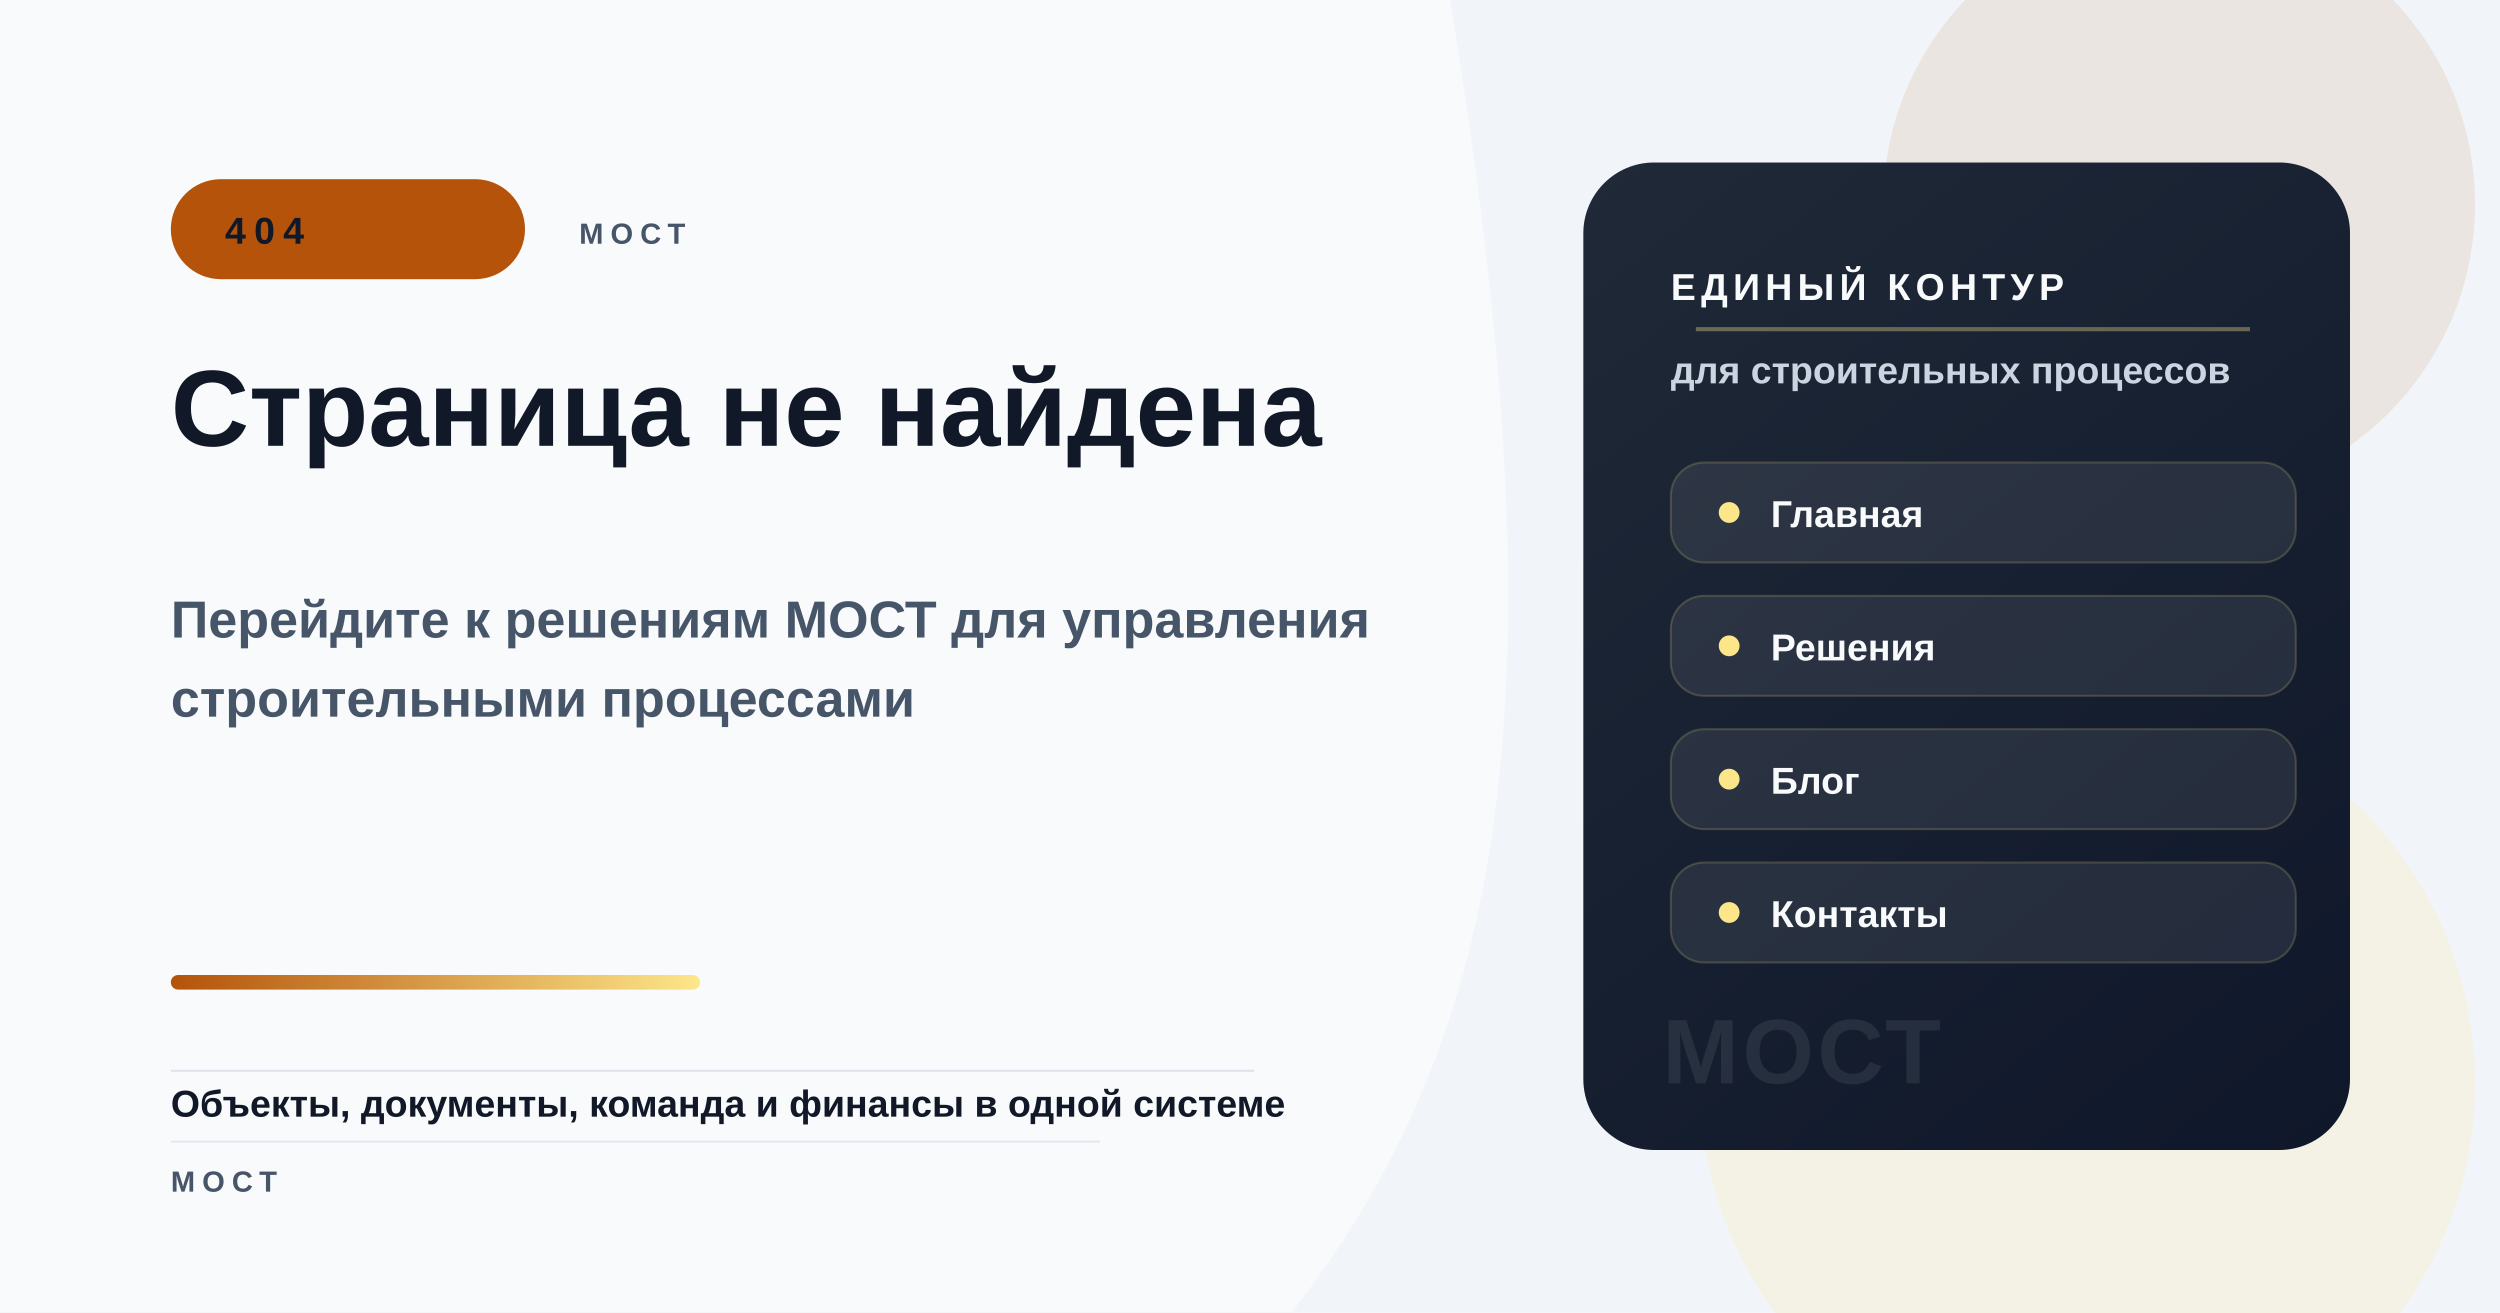
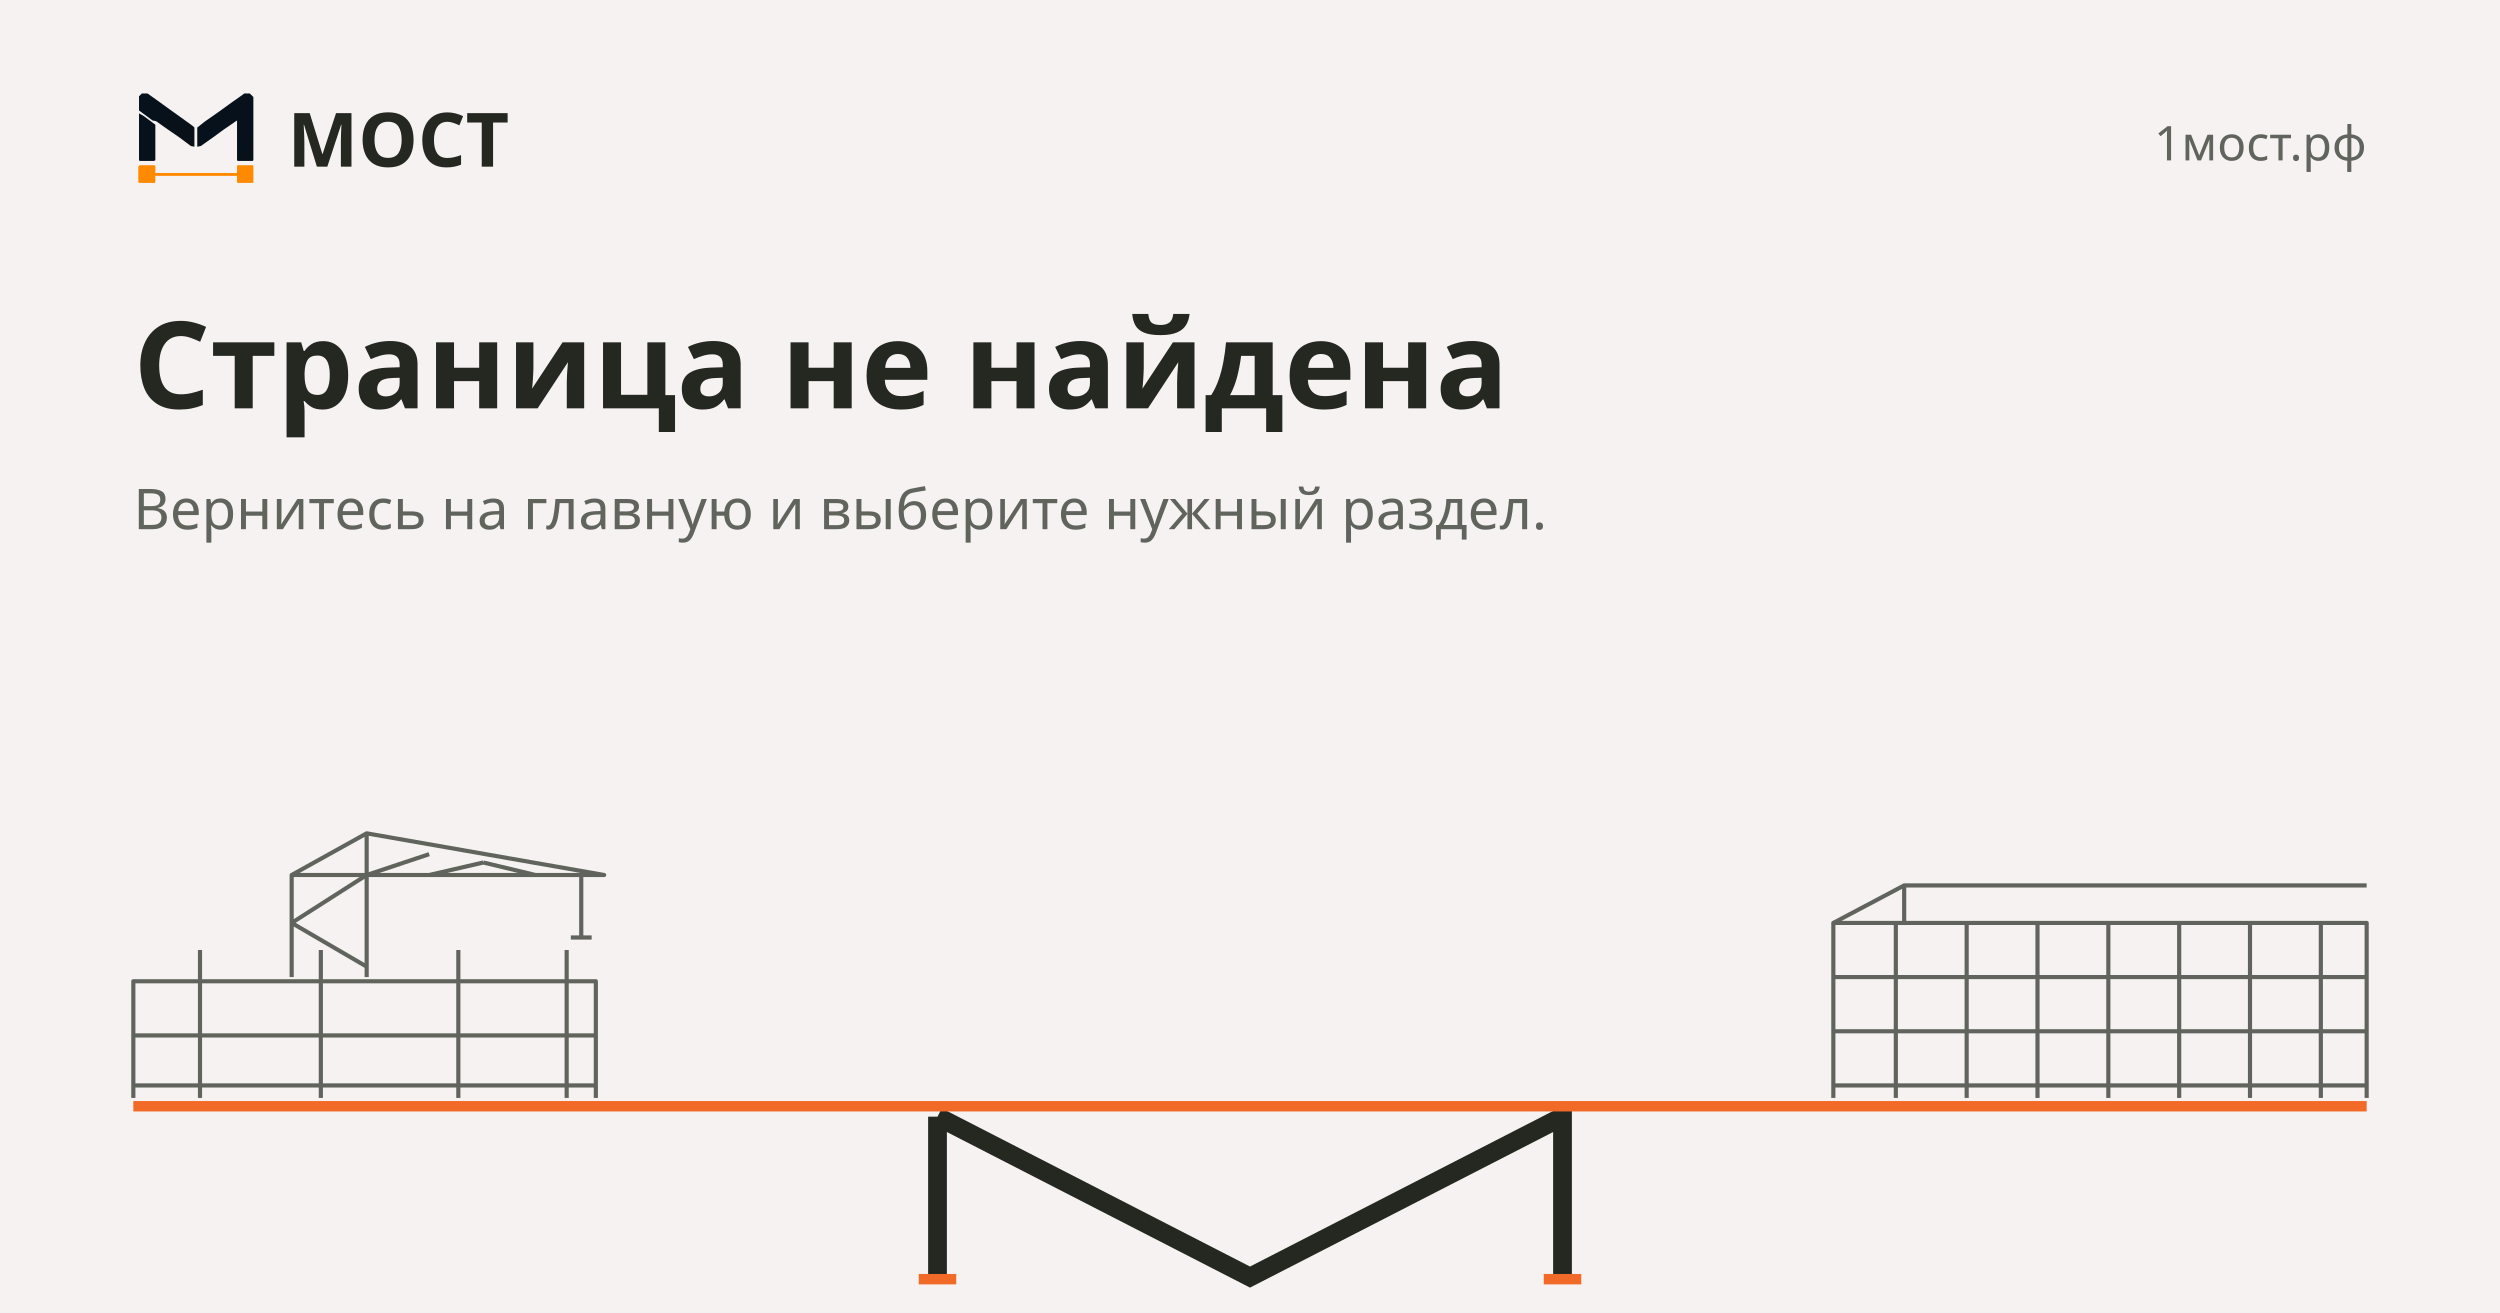
- <svg xmlns="http://www.w3.org/2000/svg" width="1200" height="630" viewBox="0 0 1200 630" fill="none">
-   <defs>
-     <linearGradient id="panel-404" x1="760" y1="82" x2="1128" y2="548" gradientUnits="userSpaceOnUse">
-       <stop stop-color="#1F2937" />
-       <stop offset="1" stop-color="#0F172A" />
-     </linearGradient>
-     <linearGradient id="accent-404" x1="0" y1="0" x2="1" y2="0">
-       <stop stop-color="#B45309" />
-       <stop offset="1" stop-color="#FDE68A" />
-     </linearGradient>
-     <style>
-       .brand { font-family: 'Segoe UI', Arial, sans-serif; font-size: 18px; font-weight: 800; letter-spacing: 0.22em; fill: #111827; }
-       .domain { font-family: 'Segoe UI', Arial, sans-serif; font-size: 14px; font-weight: 700; letter-spacing: 0.24em; fill: #475569; }
-       .title { font-family: 'Segoe UI', Arial, sans-serif; font-size: 52px; font-weight: 800; fill: #111827; }
-       .subtitle { font-family: 'Segoe UI', Arial, sans-serif; font-size: 25px; font-weight: 600; fill: #475569; }
-       .footer { font-family: 'Segoe UI', Arial, sans-serif; font-size: 18px; font-weight: 700; fill: #111827; }
-       .panel-title { font-family: 'Segoe UI', Arial, sans-serif; font-size: 18px; font-weight: 800; letter-spacing: 0.14em; fill: #F8FAFC; }
-       .panel-copy { font-family: 'Segoe UI', Arial, sans-serif; font-size: 18px; font-weight: 600; fill: #CBD5E1; }
-       .capability { font-family: 'Segoe UI', Arial, sans-serif; font-size: 18px; font-weight: 700; fill: #F8FAFC; }
-       .stamp { font-family: 'Segoe UI', Arial, sans-serif; font-size: 44px; font-weight: 900; letter-spacing: 0.04em; fill: #F8FAFC; opacity: 0.08; }
-     </style>
-   </defs>
-   <rect width="1200" height="630" fill="#F8FAFC" />
-   <path d="M696 0H1200V630H620C724 496 751 334 696 0Z" fill="#F1F5F9" />
-   <path d="M82 514H602" stroke="#CBD5E1" stroke-width="1" stroke-opacity="0.6" />
-   <path d="M82 548H528" stroke="#E2E8F0" stroke-width="1" />
-   <circle cx="1046" cy="98" r="142" fill="#B45309" fill-opacity="0.10" />
-   <circle cx="1002" cy="520" r="186" fill="#FDE68A" fill-opacity="0.18" />
-   <rect x="760" y="78" width="368" height="474" rx="34" fill="url(#panel-404)" />
-   <path d="M814 158H1080" stroke="#FDE68A" stroke-width="2" stroke-opacity="0.35" />
-   <text x="802" y="144" class="panel-title">ЕДИНЫЙ КОНТУР</text>
-   <text x="802" y="184" class="panel-copy">для строительных процессов</text>
-   <g>
-     <rect x="802" y="222" width="300" height="48" rx="16" fill="#FFFFFF" fill-opacity="0.08" stroke="#FDE68A" stroke-opacity="0.18" />
-     <circle cx="830" cy="246" r="5" fill="#FDE68A" />
-     <text x="850" y="253" class="capability">Главная</text>
+ <svg xmlns="http://www.w3.org/2000/svg" width="1200" height="630" viewBox="0 0 1200 630" role="img" aria-labelledby="preview-title">
+   <rect width="1200" height="630" fill="#F6F2F1" />
+   <style>
+ text { font-family: 'IBM Plex Sans', sans-serif; fill: #252721; }
+ .brand { font-size: 36px; font-weight: 700; }
+ .domain { font-size: 23px; fill: #60645D; }
+ .title { font-size: 58px; font-weight: 700; }
+ .subtitle { font-size: 27px; fill: #60645D; }
+ </style>
+   <svg x="64" y="42" width="60" height="48" viewBox="18 26 176 140" role="img" aria-labelledby="title desc">
+     <defs>
+       <linearGradient id="mark-dark" x1="25" y1="34" x2="183" y2="151" gradientUnits="userSpaceOnUse">
+         <stop stop-color="#07111B" />
+         <stop offset=".48" stop-color="#0B0F14" />
+         <stop offset="1" stop-color="#273646" />
+       </linearGradient>
+     </defs>
+     <path d="M0 0 C2.64 0 5.28 0 8 0 C9.65 1.65 11.3 3.3 13 5 C13 34.37 13 63.74 13 94 C12.67 94.33 12.34 94.66 12 95 C5.07 95 -1.86 95 -9 95 C-9.33 94.67 -9.66 94.34 -10 94 C-10 75.52 -10 57.04 -10 38 C-16.27 42.29 -22.54 46.58 -29 51 C-33.95 54.63 -38.9 58.26 -44 62 C-49.61 65.96 -55.22 69.92 -61 74 C-63.475 74.495 -63.475 74.495 -66 75 C-66 66.09 -66 57.18 -66 48 C-62.7 45.36 -59.4 42.72 -56 40 C-49.4 35.38 -42.8 30.76 -36 26 C-30.06 21.71 -24.12 17.42 -18 13 C-12.39 9.04 -6.78 5.08 -1 1 C-0.67 0.67 -0.34 0.34 0 0 Z" transform="translate(174 34)" fill="url(#mark-dark)" />
+     <path d="M0 0 C2.64 0 5.28 0 8 0 C12.62 3.3 17.24 6.6 22 10 C27.94 14.29 33.88 18.58 40 23 C46.93 27.95 46.93 27.95 54 33 C59.94 37.29 65.88 41.58 72 46 C72.66 46.66 73.32 47.32 74 48 C74 56.91 74 65.82 74 75 C72.35 74.67 70.7 74.34 69 74 C63.72 70.04 58.44 66.08 53 62 C45.08 56.555 45.08 56.555 37 51 C31.39 47.04 25.78 43.08 20 39 C18.35 38.67 16.7 38.34 15 38 C8.73 33.38 2.46 28.76 -4 24 C-4 17.4 -4 10.8 -4 4 C-2.68 2.68 -1.36 1.36 0 0 Z" transform="translate(30 34)" fill="url(#mark-dark)" />
+     <path d="M0 0 C3.465 1.98 3.465 1.98 7 4 C12.28 7.96 17.56 11.92 23 16 C23 32.5 23 49 23 66 C22.01 66.495 22.01 66.495 21 67 C14.4 67 7.8 67 1 67 C0.67 66.67 0.34 66.34 0 66 C0 44.22 0 22.44 0 0 Z" transform="translate(26 62)" fill="url(#mark-dark)" />
+     <path d="M0 0 C6.6 0 13.2 0 20 0 C20.66 0.33 21.32 0.66 22 1 C22 4.3 22 7.6 22 11 C59.95 11 97.9 11 137 11 C137 7.7 137 4.4 137 1 C137.33 0.67 137.66 0.34 138 0 C144.93 0 151.86 0 159 0 C159.33 0.33 159.66 0.66 160 1 C160 8.59 160 16.18 160 24 C159.67 24.33 159.34 24.66 159 25 C152.07 25 145.14 25 138 25 C137.67 24.67 137.34 24.34 137 24 C137 21.03 137 18.06 137 15 C99.05 15 61.1 15 22 15 C22 17.97 22 20.94 22 24 C21.67 24.33 21.34 24.66 21 25 C14.07 25 7.14 25 0 25 C-0.66 24.67 -1.32 24.34 -2 24 C-2 16.74 -2 9.48 -2 2 C-1.34 1.34 -0.68 0.68 0 0 Z" transform="translate(27 135)" fill="#FF8A00" />
+   </svg>
+   <text x="138" y="80" class="brand">МОСТ</text>
+   <text x="1136" y="77" class="domain" text-anchor="end">1мост.рф</text>
+   <text x="64" y="196" class="title">Страница не найдена</text>
+   <text x="64" y="254" class="subtitle">Вернитесь на главную и выберите нужный раздел.</text>
+   <g stroke="#60645D" stroke-width="2" fill="none" stroke-linejoin="round">
+     <path d="M64 527V471H286V527M64 497H286M64 521H286M96 471V527M154 471V527M220 471V527M272 471V527" />
+     <path d="M96 471V456M154 471V456M220 471V456M272 471V456" />
+     <path d="M140 469V420H290L176 400V469M140 420L176 400M176 420L206 410M206 420L232 414M257 420L232 414M140 443L176 420M140 443L176 464M279 420V450M274 450H284" />
+     <path d="M880 527V443H1136V527M880 469H1136M880 495H1136M880 521H1136M910 443V527M944 443V527M978 443V527M1012 443V527M1046 443V527M1080 443V527M1114 443V527" />
+     <path d="M880 443L914 425H1136M914 425V443" />
  </g>
-   <g>
-     <rect x="802" y="286" width="300" height="48" rx="16" fill="#FFFFFF" fill-opacity="0.08" stroke="#FDE68A" stroke-opacity="0.18" />
-     <circle cx="830" cy="310" r="5" fill="#FDE68A" />
-     <text x="850" y="317" class="capability">Решения</text>
-   </g>
-   <g>
-     <rect x="802" y="350" width="300" height="48" rx="16" fill="#FFFFFF" fill-opacity="0.08" stroke="#FDE68A" stroke-opacity="0.18" />
-     <circle cx="830" cy="374" r="5" fill="#FDE68A" />
-     <text x="850" y="381" class="capability">Блог</text>
-   </g>
-   <g>
-     <rect x="802" y="414" width="300" height="48" rx="16" fill="#FFFFFF" fill-opacity="0.08" stroke="#FDE68A" stroke-opacity="0.18" />
-     <circle cx="830" cy="438" r="5" fill="#FDE68A" />
-     <text x="850" y="445" class="capability">Контакты</text>
-   </g>
-   <text x="798" y="520" class="stamp">МОСТ</text>
-   <rect x="82" y="86" width="170" height="48" rx="24" fill="#B45309" />
-   <text x="108" y="117" class="brand" fill="#FFFFFF">404</text>
-   <text x="278" y="117" class="domain">МОСТ</text>
-   <text x="82" y="214" class="title">Страница не найдена</text>
-   <text x="82" y="306" class="subtitle">Перейдите к решениям МОСТ для управления</text>
-   <text x="82" y="344" class="subtitle">строительными процессами</text>
-   <rect x="82" y="468" width="254" height="7" rx="3.5" fill="url(#accent-404)" />
-   <text x="82" y="536" class="footer">Объекты, документы, команда и финансы в одной системе</text>
-   <text x="82" y="572" class="domain">МОСТ</text>
+   <path d="M450 536V613M450 536L600 613L750 536V613" stroke="#252721" stroke-width="9" fill="none" stroke-linejoin="miter" />
+   <path d="M64 531H1136" stroke="#F16A28" stroke-width="5" />
+   <path d="M441 614H459M741 614H759" stroke="#F16A28" stroke-width="5" />
</svg>
